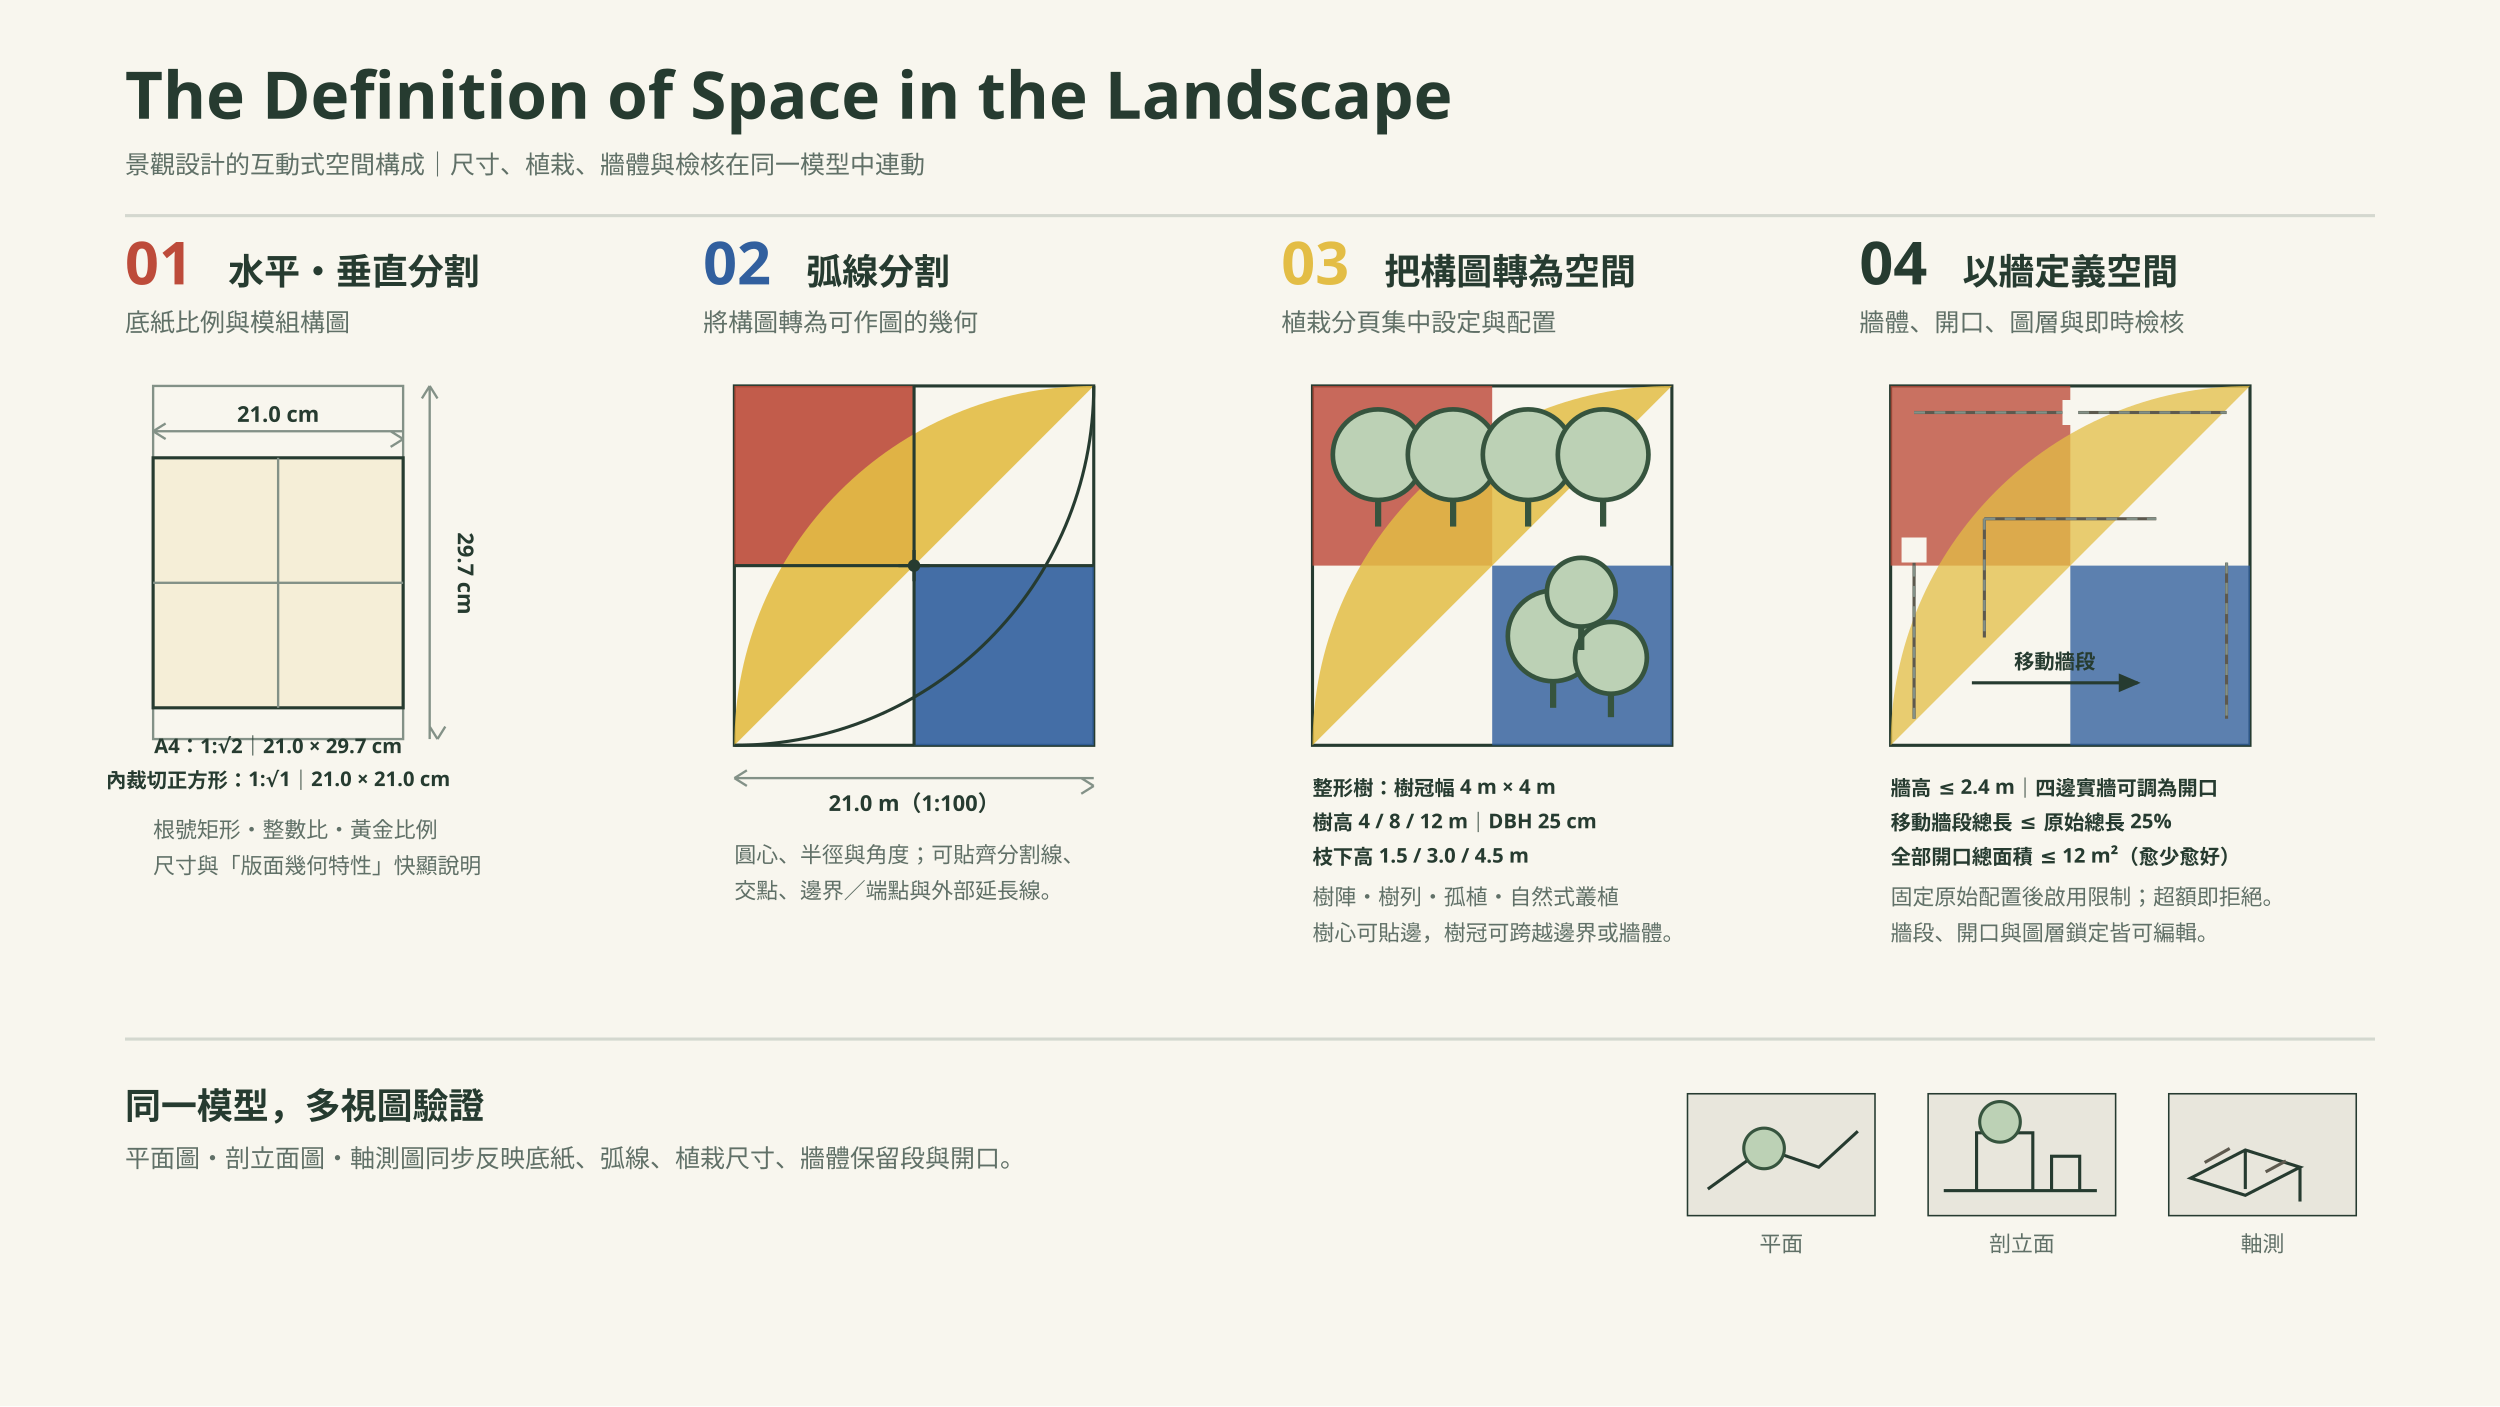
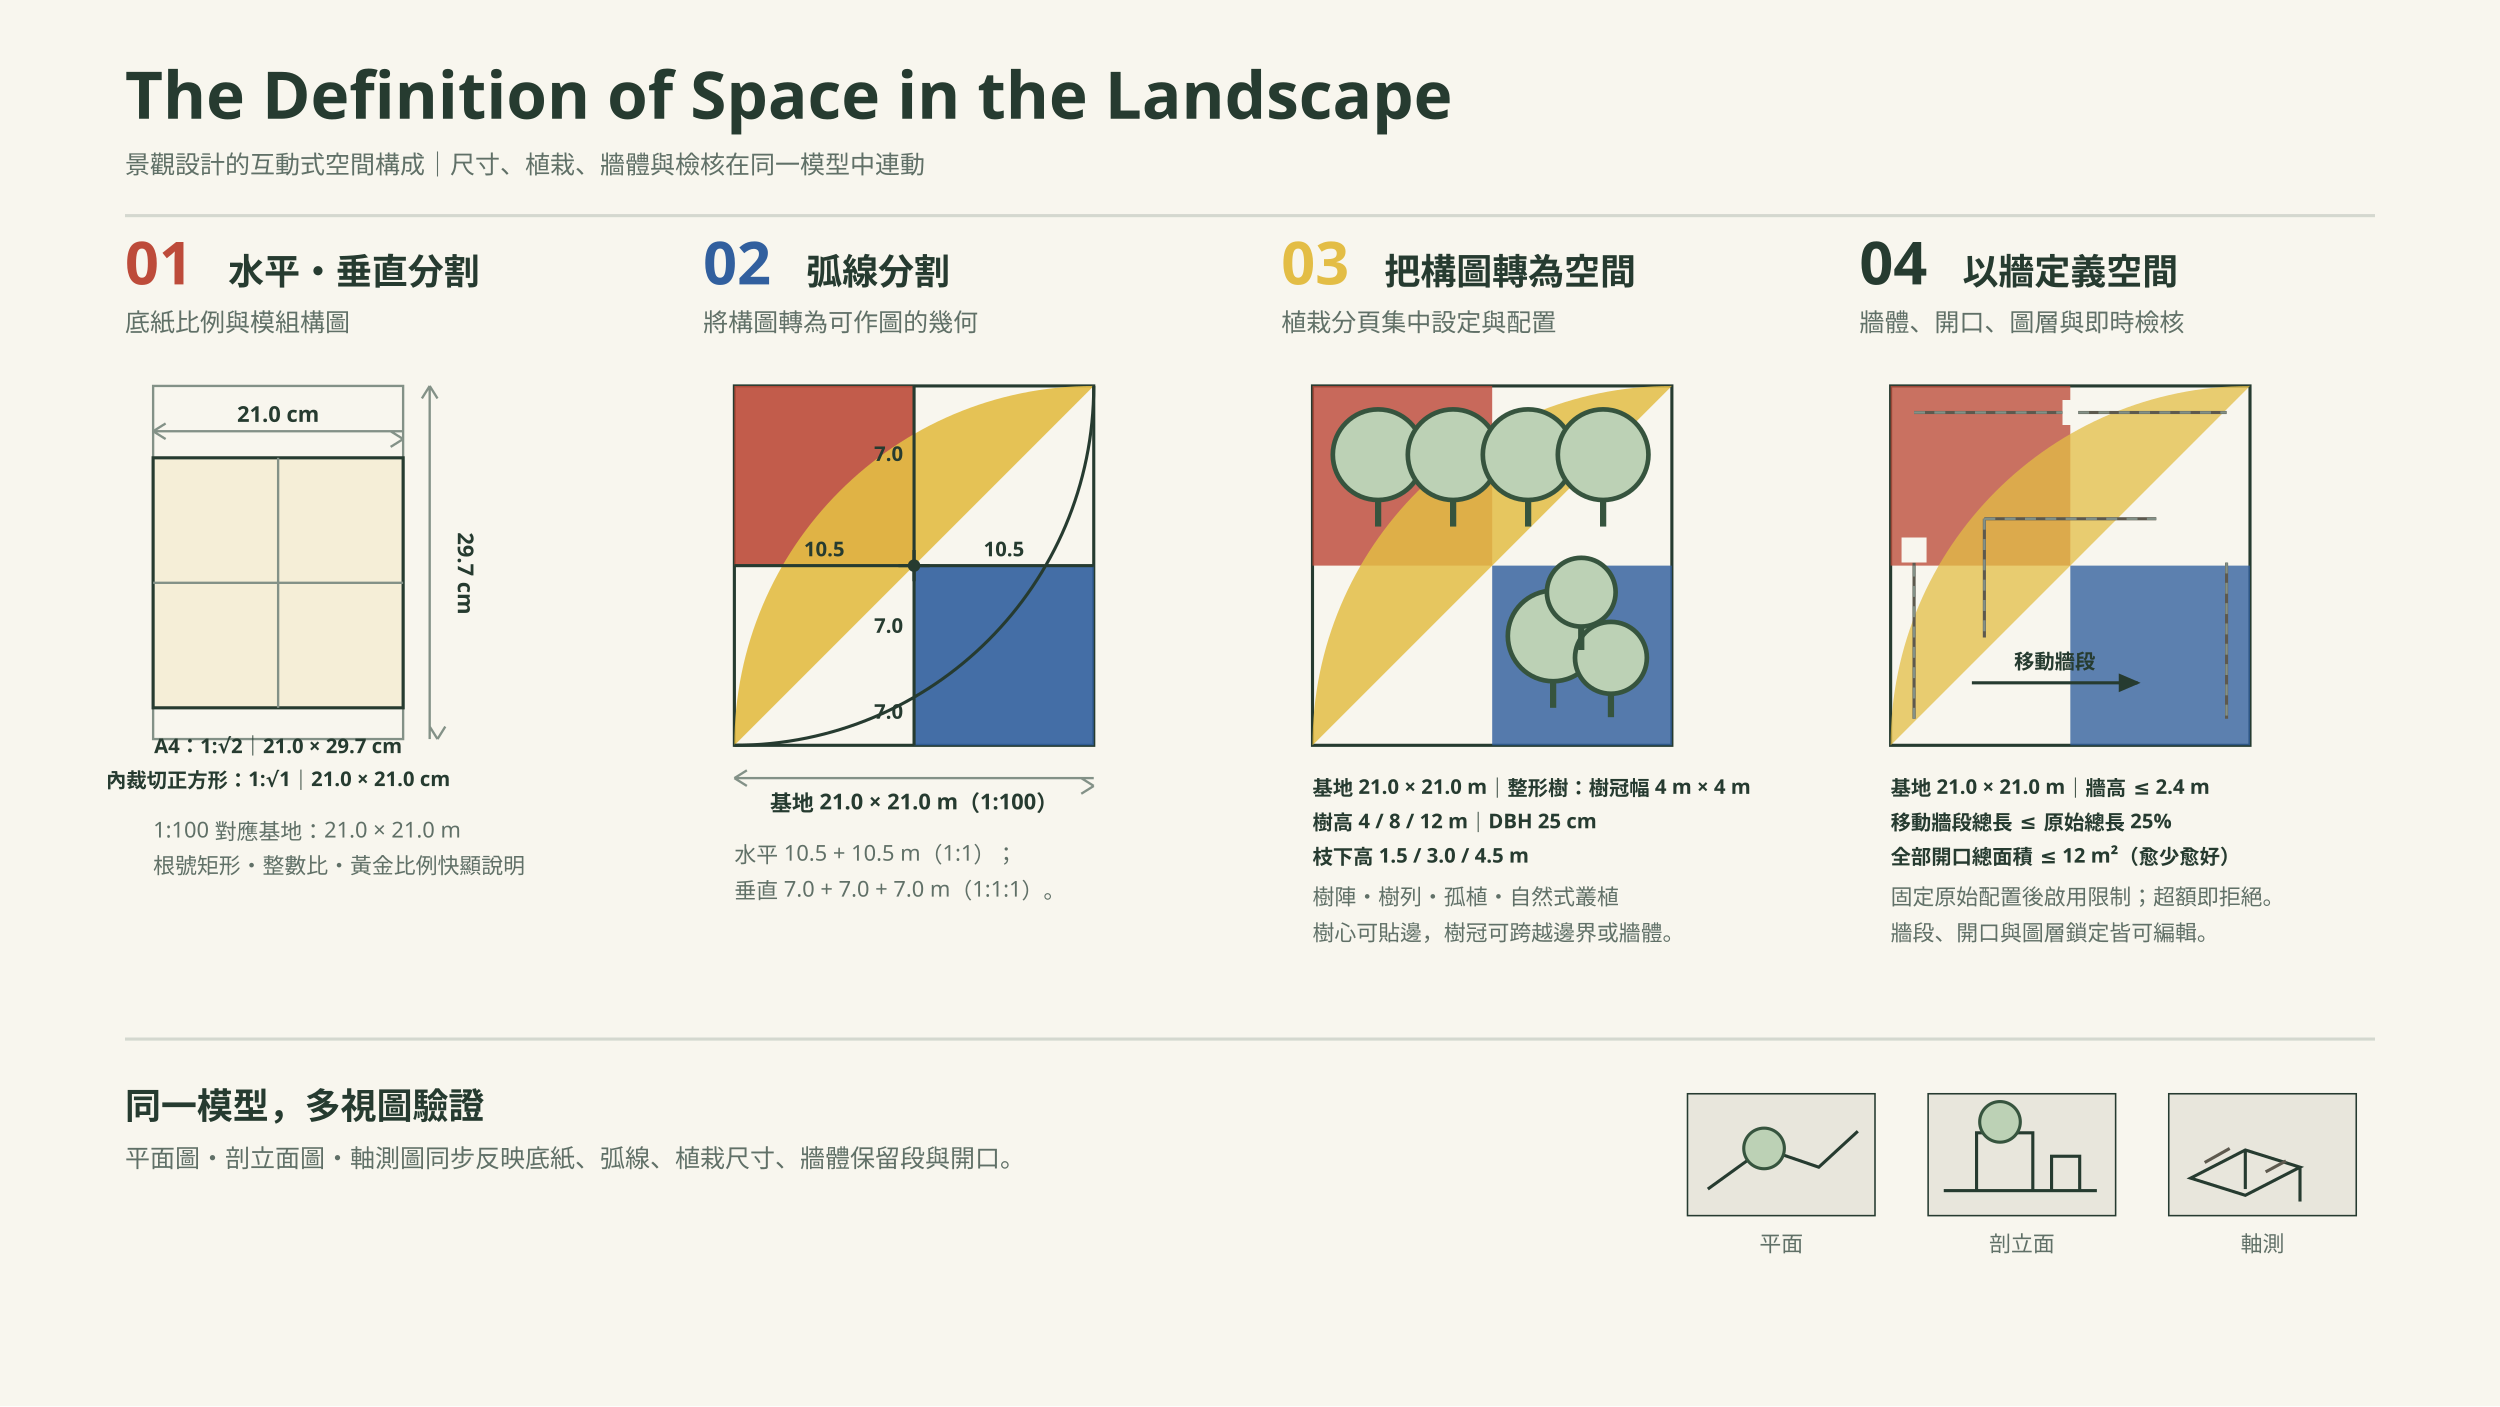
<svg xmlns="http://www.w3.org/2000/svg" width="1600" height="900" viewBox="0 0 1600 900" role="img" aria-labelledby="title desc">
  <style>
    .bg{fill:#f8f6ee}.ink{fill:#263b30}.muted{fill:#607067}.line{stroke:#263b30;stroke-width:2;fill:none}.thin{stroke:#839187;stroke-width:1.5;fill:none}.dash{stroke:#839187;stroke-width:1.5;stroke-dasharray:7 6;fill:none}.rule{stroke:#d4d8cf;stroke-width:2}.number{font:700 38px 'Noto Sans TC','PingFang TC',sans-serif}.heading{font:700 23px 'Noto Sans TC','PingFang TC',sans-serif}.body{font:500 16px 'Noto Sans TC','PingFang TC',sans-serif}.small{font:500 14px 'Noto Sans TC','PingFang TC',sans-serif}.note{font:600 13px 'Noto Sans TC','PingFang TC',sans-serif}.dim{font:600 14px 'Noto Sans TC','PingFang TC',sans-serif;fill:#263b30}.red{fill:#bd4b3a}.blue{fill:#315f9e}.yellow{fill:#e3bd45}.green{fill:#6d926f}.wall{fill:#b9b3a4;stroke:#5d594e;stroke-width:2}
  </style>
  <rect class="bg" width="1600" height="900" />
  <text x="80" y="76" class="ink" style="font:700 42px 'Noto Sans TC','PingFang TC',sans-serif">The Definition of Space in the Landscape</text>
  <text x="80" y="111" class="muted body">景觀設計的互動式空間構成｜尺寸、植栽、牆體與檢核在同一模型中連動</text>
  <line x1="80" y1="138" x2="1520" y2="138" class="rule" />
  <g transform="translate(80 182)">
    <text class="number red">01</text>
    <text x="66" y="0" class="heading ink">水平・垂直分割</text>
    <text y="30" class="body muted">底紙比例與模組構圖</text>
    <rect x="18" y="65" width="160" height="226" class="thin" />
    <rect x="18" y="111" width="160" height="160" fill="#f5eed7" stroke="#263b30" stroke-width="2" />
    <line x1="98" y1="111" x2="98" y2="271" class="thin" />
    <line x1="18" y1="191" x2="178" y2="191" class="thin" />
    <path d="M18 94h160m-160 0 8-5m-8 5 8 5m152 0-8-5m8 5-8 5" class="thin" />
    <text x="98" y="88" text-anchor="middle" class="dim">21.0 cm</text>
    <path d="M195 65v226m0-226-5 8m5-8 5 8m0 218-5-8m5 8 5-8" class="thin" />
    <text x="213" y="185" transform="rotate(90 213 185)" text-anchor="middle" class="dim">29.7 cm</text>
    <text x="98" y="300" text-anchor="middle" class="note ink">A4：1:√2｜21.0 × 29.7 cm</text>
    <text x="98" y="322" text-anchor="middle" class="note ink">內裁切正方形：1:√1｜21.0 × 21.0 cm</text>
-     <text x="18" y="354" class="small muted">根號矩形・整數比・黃金比例</text>
-     <text x="18" y="377" class="small muted">尺寸與「版面幾何特性」快顯說明</text>
+     <text x="18" y="354" class="small muted">1:100 對應基地：21.0 × 21.0 m</text>
+     <text x="18" y="377" class="small muted">根號矩形・整數比・黃金比例快顯說明</text>
  </g>
  <g transform="translate(450 182)">
    <text class="number blue">02</text>
    <text x="66" y="0" class="heading ink">弧線分割</text>
    <text y="30" class="body muted">將構圖轉為可作圖的幾何</text>
    <rect x="20" y="65" width="230" height="230" fill="#f8f6ee" stroke="#263b30" stroke-width="2" />
    <path d="M20 65h115v115H20z" class="red" opacity=".9" />
    <path d="M135 180h115v115H135z" class="blue" opacity=".9" />
    <path d="M20 295c0-127 103-230 230-230" class="yellow" opacity=".9" />
    <path d="M20 295A230 230 0 0 0 250 65M20 180H250M135 65V295" class="line" />
    <circle cx="135" cy="180" r="4" class="ink" />
    <path d="M125 180h20M135 170v20" class="line" />
+     <text x="77.5" y="174" text-anchor="middle" class="note ink">10.5</text>
+     <text x="192.5" y="174" text-anchor="middle" class="note ink">10.5</text>
+     <text x="128" y="113" text-anchor="end" class="note ink">7.0</text>
+     <text x="128" y="223" text-anchor="end" class="note ink">7.0</text>
+     <text x="128" y="278" text-anchor="end" class="note ink">7.0</text>
    <path d="M20 316h230m-230 0 8-5m-8 5 8 5m222 0-8-5m8 5-8 5" class="thin" />
-     <text x="135" y="337" text-anchor="middle" class="dim">21.0 m（1:100）</text>
-     <text x="20" y="370" class="small muted">圓心、半徑與角度；可貼齊分割線、</text>
-     <text x="20" y="393" class="small muted">交點、邊界／端點與外部延長線。</text>
+     <text x="135" y="337" text-anchor="middle" class="dim">基地 21.0 × 21.0 m（1:100）</text>
+     <text x="20" y="370" class="small muted">水平 10.5 + 10.5 m（1:1）；</text>
+     <text x="20" y="393" class="small muted">垂直 7.0 + 7.0 + 7.0 m（1:1:1）。</text>
  </g>
  <g transform="translate(820 182)">
    <text class="number yellow">03</text>
    <text x="66" y="0" class="heading ink">把構圖轉為空間</text>
    <text y="30" class="body muted">植栽分頁集中設定與配置</text>
    <rect x="20" y="65" width="230" height="230" fill="#f8f6ee" stroke="#263b30" stroke-width="2" />
    <path d="M20 65h115v115H20z" class="red" opacity=".82" />
    <path d="M135 180h115v115H135z" class="blue" opacity=".82" />
    <path d="M20 295c0-127 103-230 230-230" class="yellow" opacity=".84" />
    <g fill="#bcd1b5" stroke="#36543e" stroke-width="3">
      <circle cx="62" cy="109" r="29" />
      <circle cx="110" cy="109" r="29" />
      <circle cx="158" cy="109" r="29" />
      <circle cx="206" cy="109" r="29" />
      <circle cx="174" cy="225" r="29" />
      <circle cx="211" cy="239" r="23" />
      <circle cx="192" cy="197" r="22" />
    </g>
    <g stroke="#36543e" stroke-width="4">
      <path d="M62 138v17M110 138v17M158 138v17M206 138v17M174 254v17M211 262v15M192 219v15" />
    </g>
-     <text x="20" y="327" class="note ink">整形樹：樹冠幅 4 m × 4 m</text>
+     <text x="20" y="327" class="note ink">基地 21.0 × 21.0 m｜整形樹：樹冠幅 4 m × 4 m</text>
    <text x="20" y="349" class="note ink">樹高 4 / 8 / 12 m｜DBH 25 cm</text>
    <text x="20" y="371" class="note ink">枝下高 1.5 / 3.0 / 4.5 m</text>
    <text x="20" y="397" class="small muted">樹陣・樹列・孤植・自然式叢植</text>
    <text x="20" y="420" class="small muted">樹心可貼邊，樹冠可跨越邊界或牆體。</text>
  </g>
  <g transform="translate(1190 182)">
    <text class="number ink">04</text>
    <text x="66" y="0" class="heading ink">以牆定義空間</text>
    <text y="30" class="body muted">牆體、開口、圖層與即時檢核</text>
    <rect x="20" y="65" width="230" height="230" fill="#f8f6ee" stroke="#263b30" stroke-width="2" />
    <path d="M20 65h115v115H20z" class="red" opacity=".78" />
    <path d="M135 180h115v115H135z" class="blue" opacity=".78" />
    <path d="M20 295c0-127 103-230 230-230" class="yellow" opacity=".75" />
    <path d="M35 82H130M140 82H235M35 278V178M235 178V278M80 150H190M80 150v76" class="wall" stroke-width="12" fill="none" />
    <path d="M130 82h10M35 178v-16M235 162v16" stroke="#f8f6ee" stroke-width="16" />
    <path d="M35 82H130M140 82H235M35 278V178M235 178V278M80 150H190M80 150v76" class="dash" />
    <path d="M72 255h106" stroke="#263b30" stroke-width="2" marker-end="url(#arrow)" />
    <text x="125" y="246" text-anchor="middle" class="note ink">移動牆段</text>
-     <text x="20" y="327" class="note ink">牆高 ≤ 2.4 m｜四邊實牆可調為開口</text>
+     <text x="20" y="327" class="note ink">基地 21.0 × 21.0 m｜牆高 ≤ 2.4 m</text>
    <text x="20" y="349" class="note ink">移動牆段總長 ≤ 原始總長 25%</text>
    <text x="20" y="371" class="note ink">全部開口總面積 ≤ 12 m²（愈少愈好）</text>
    <text x="20" y="397" class="small muted">固定原始配置後啟用限制；超額即拒絕。</text>
    <text x="20" y="420" class="small muted">牆段、開口與圖層鎖定皆可編輯。</text>
  </g>
  <defs>
    <marker id="arrow" markerWidth="8" markerHeight="8" refX="6" refY="3" orient="auto">
      <path d="M0 0L7 3L0 6z" fill="#263b30" />
    </marker>
  </defs>
  <line x1="80" y1="665" x2="1520" y2="665" class="rule" />
  <g transform="translate(80 716)">
    <text class="heading ink">同一模型，多視圖驗證</text>
    <text y="31" class="body muted">平面圖・剖立面圖・軸測圖同步反映底紙、弧線、植栽尺寸、牆體保留段與開口。</text>
  </g>
  <g transform="translate(1080 700)">
    <rect width="120" height="78" fill="#e8e6dc" stroke="#263b30" />
    <path d="M13 61l36-26 35 12 25-23" class="line" />
    <circle cx="49" cy="35" r="13" fill="#bcd1b5" stroke="#36543e" stroke-width="2" />
    <rect x="154" width="120" height="78" fill="#e8e6dc" stroke="#263b30" />
    <path d="M164 62h98M185 62V25h36v37M233 62V40h18v22" class="line" />
    <circle cx="200" cy="18" r="13" fill="#bcd1b5" stroke="#36543e" stroke-width="2" />
    <rect x="308" width="120" height="78" fill="#e8e6dc" stroke="#263b30" />
    <path d="M322 54l35-18 35 11-35 18zM357 36v25M392 47v22" class="line" />
    <path d="M331 44l16-9M370 50l13-7" class="wall" />
    <text x="60" y="101" text-anchor="middle" class="small muted">平面</text>
    <text x="214" y="101" text-anchor="middle" class="small muted">剖立面</text>
    <text x="368" y="101" text-anchor="middle" class="small muted">軸測</text>
  </g>
</svg>
